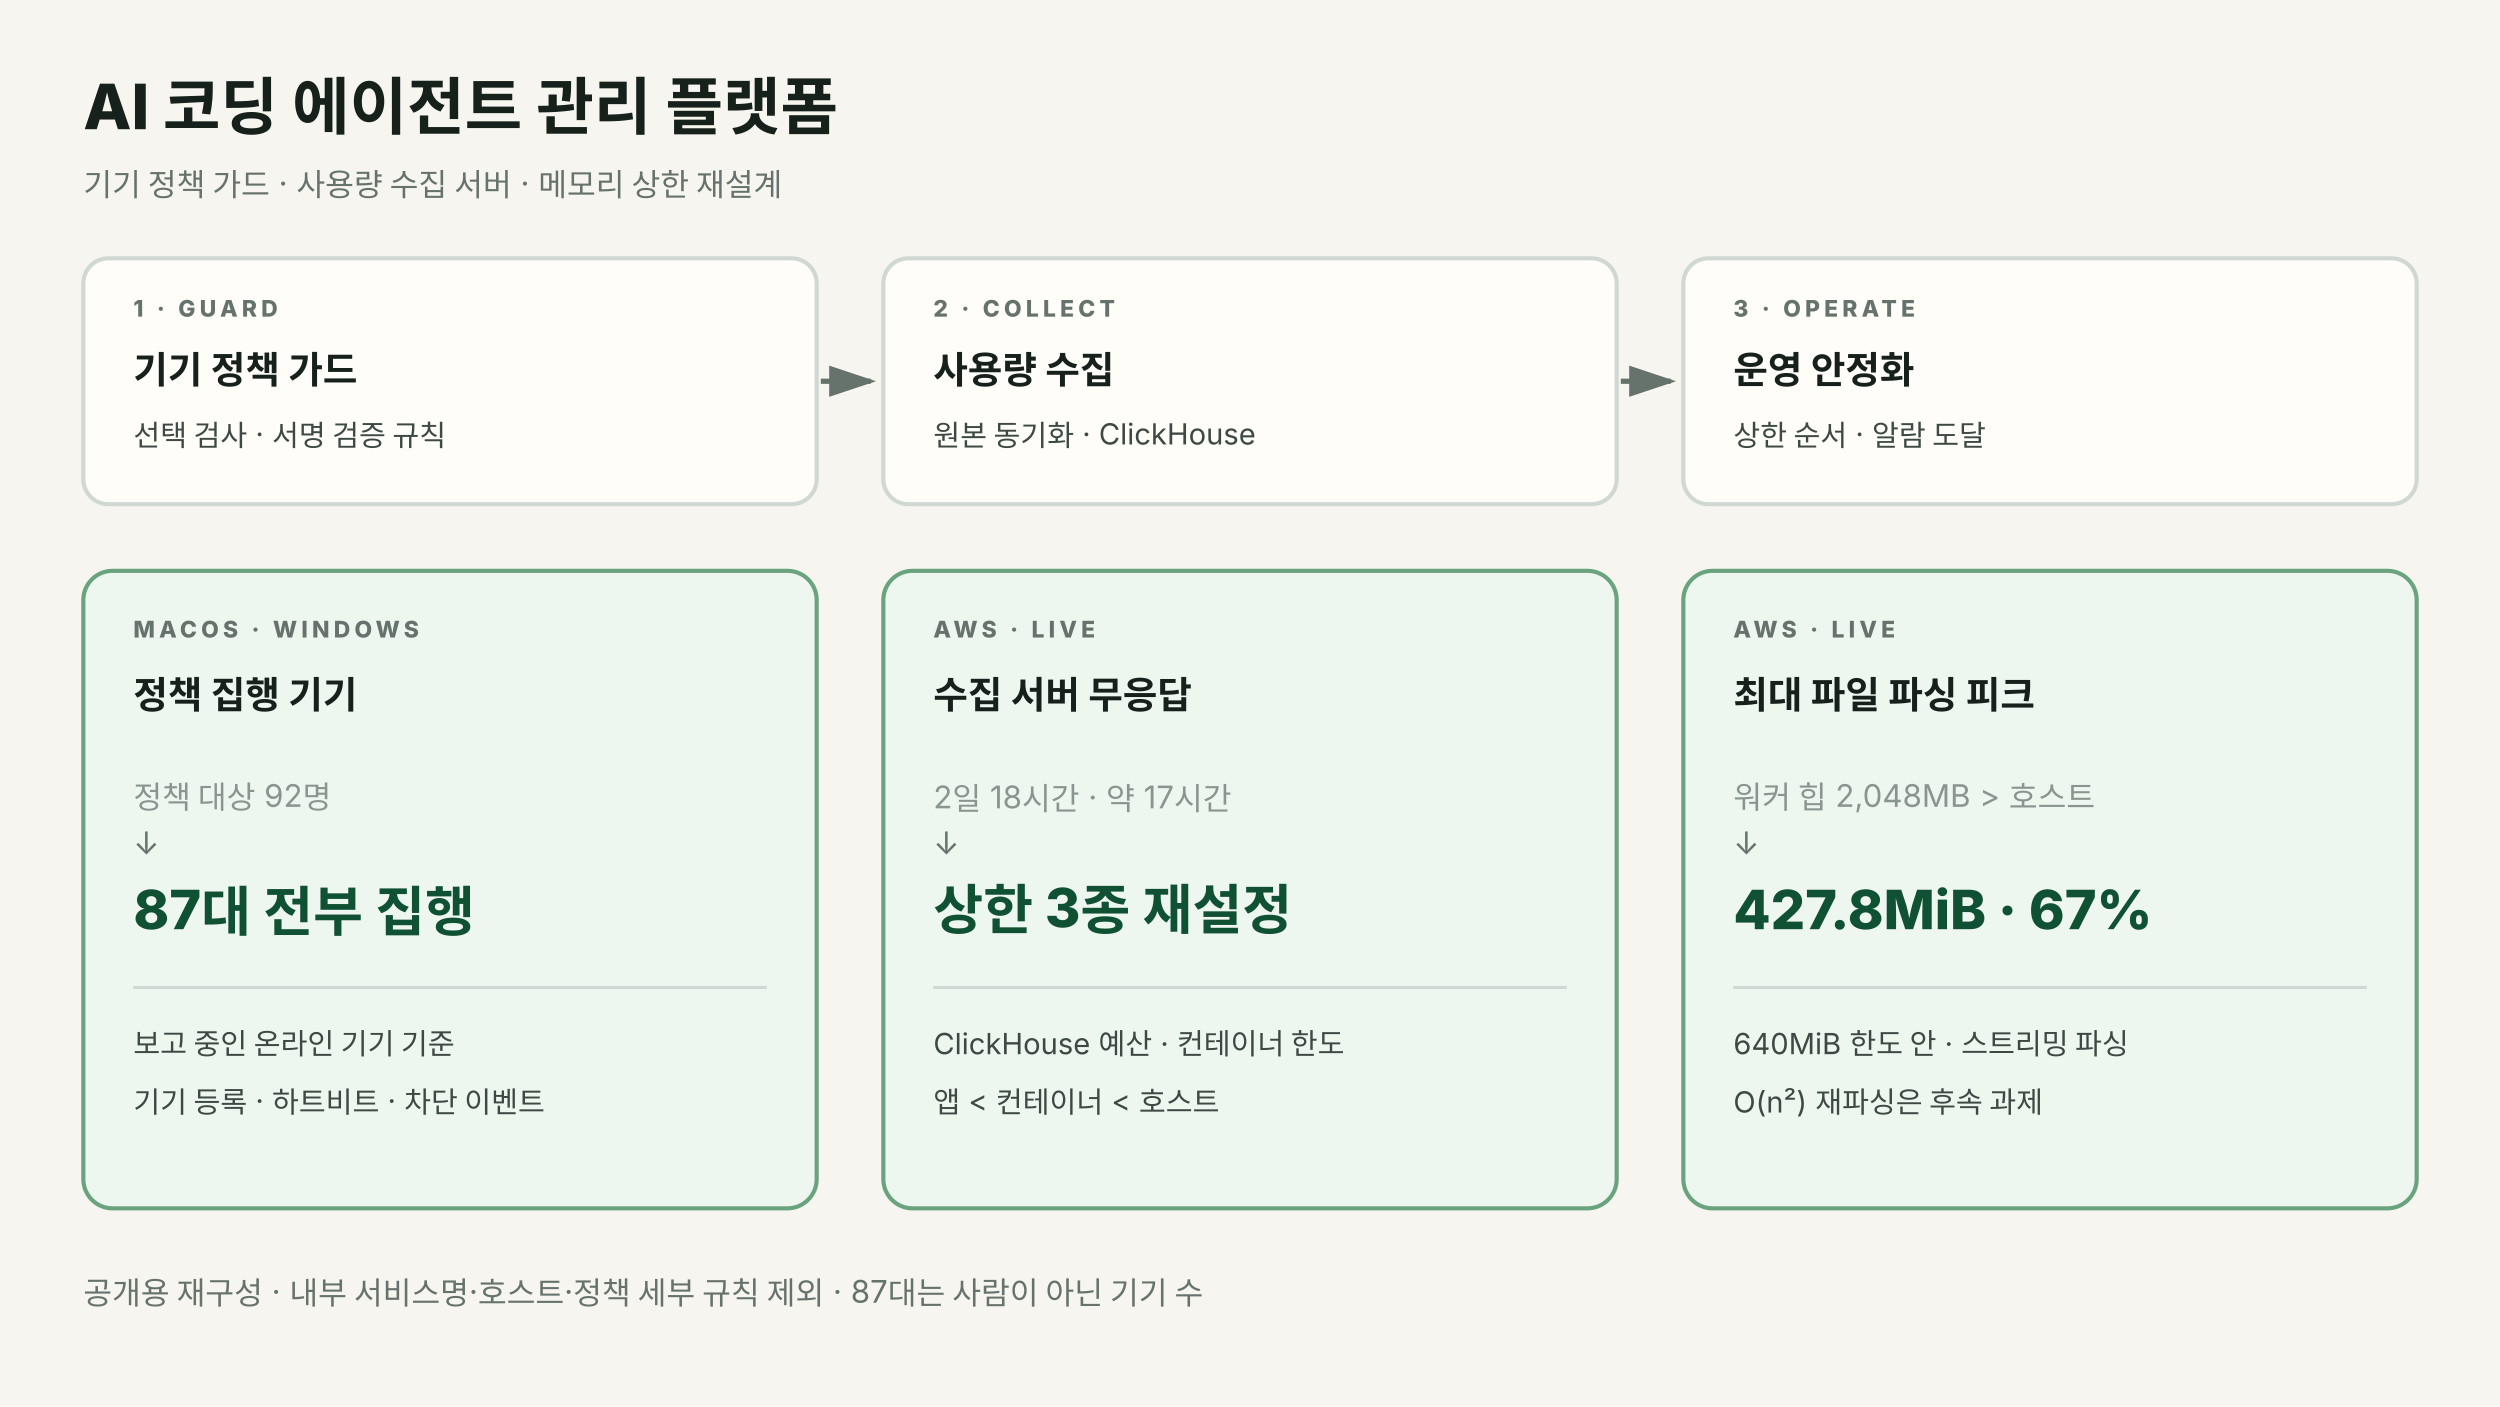
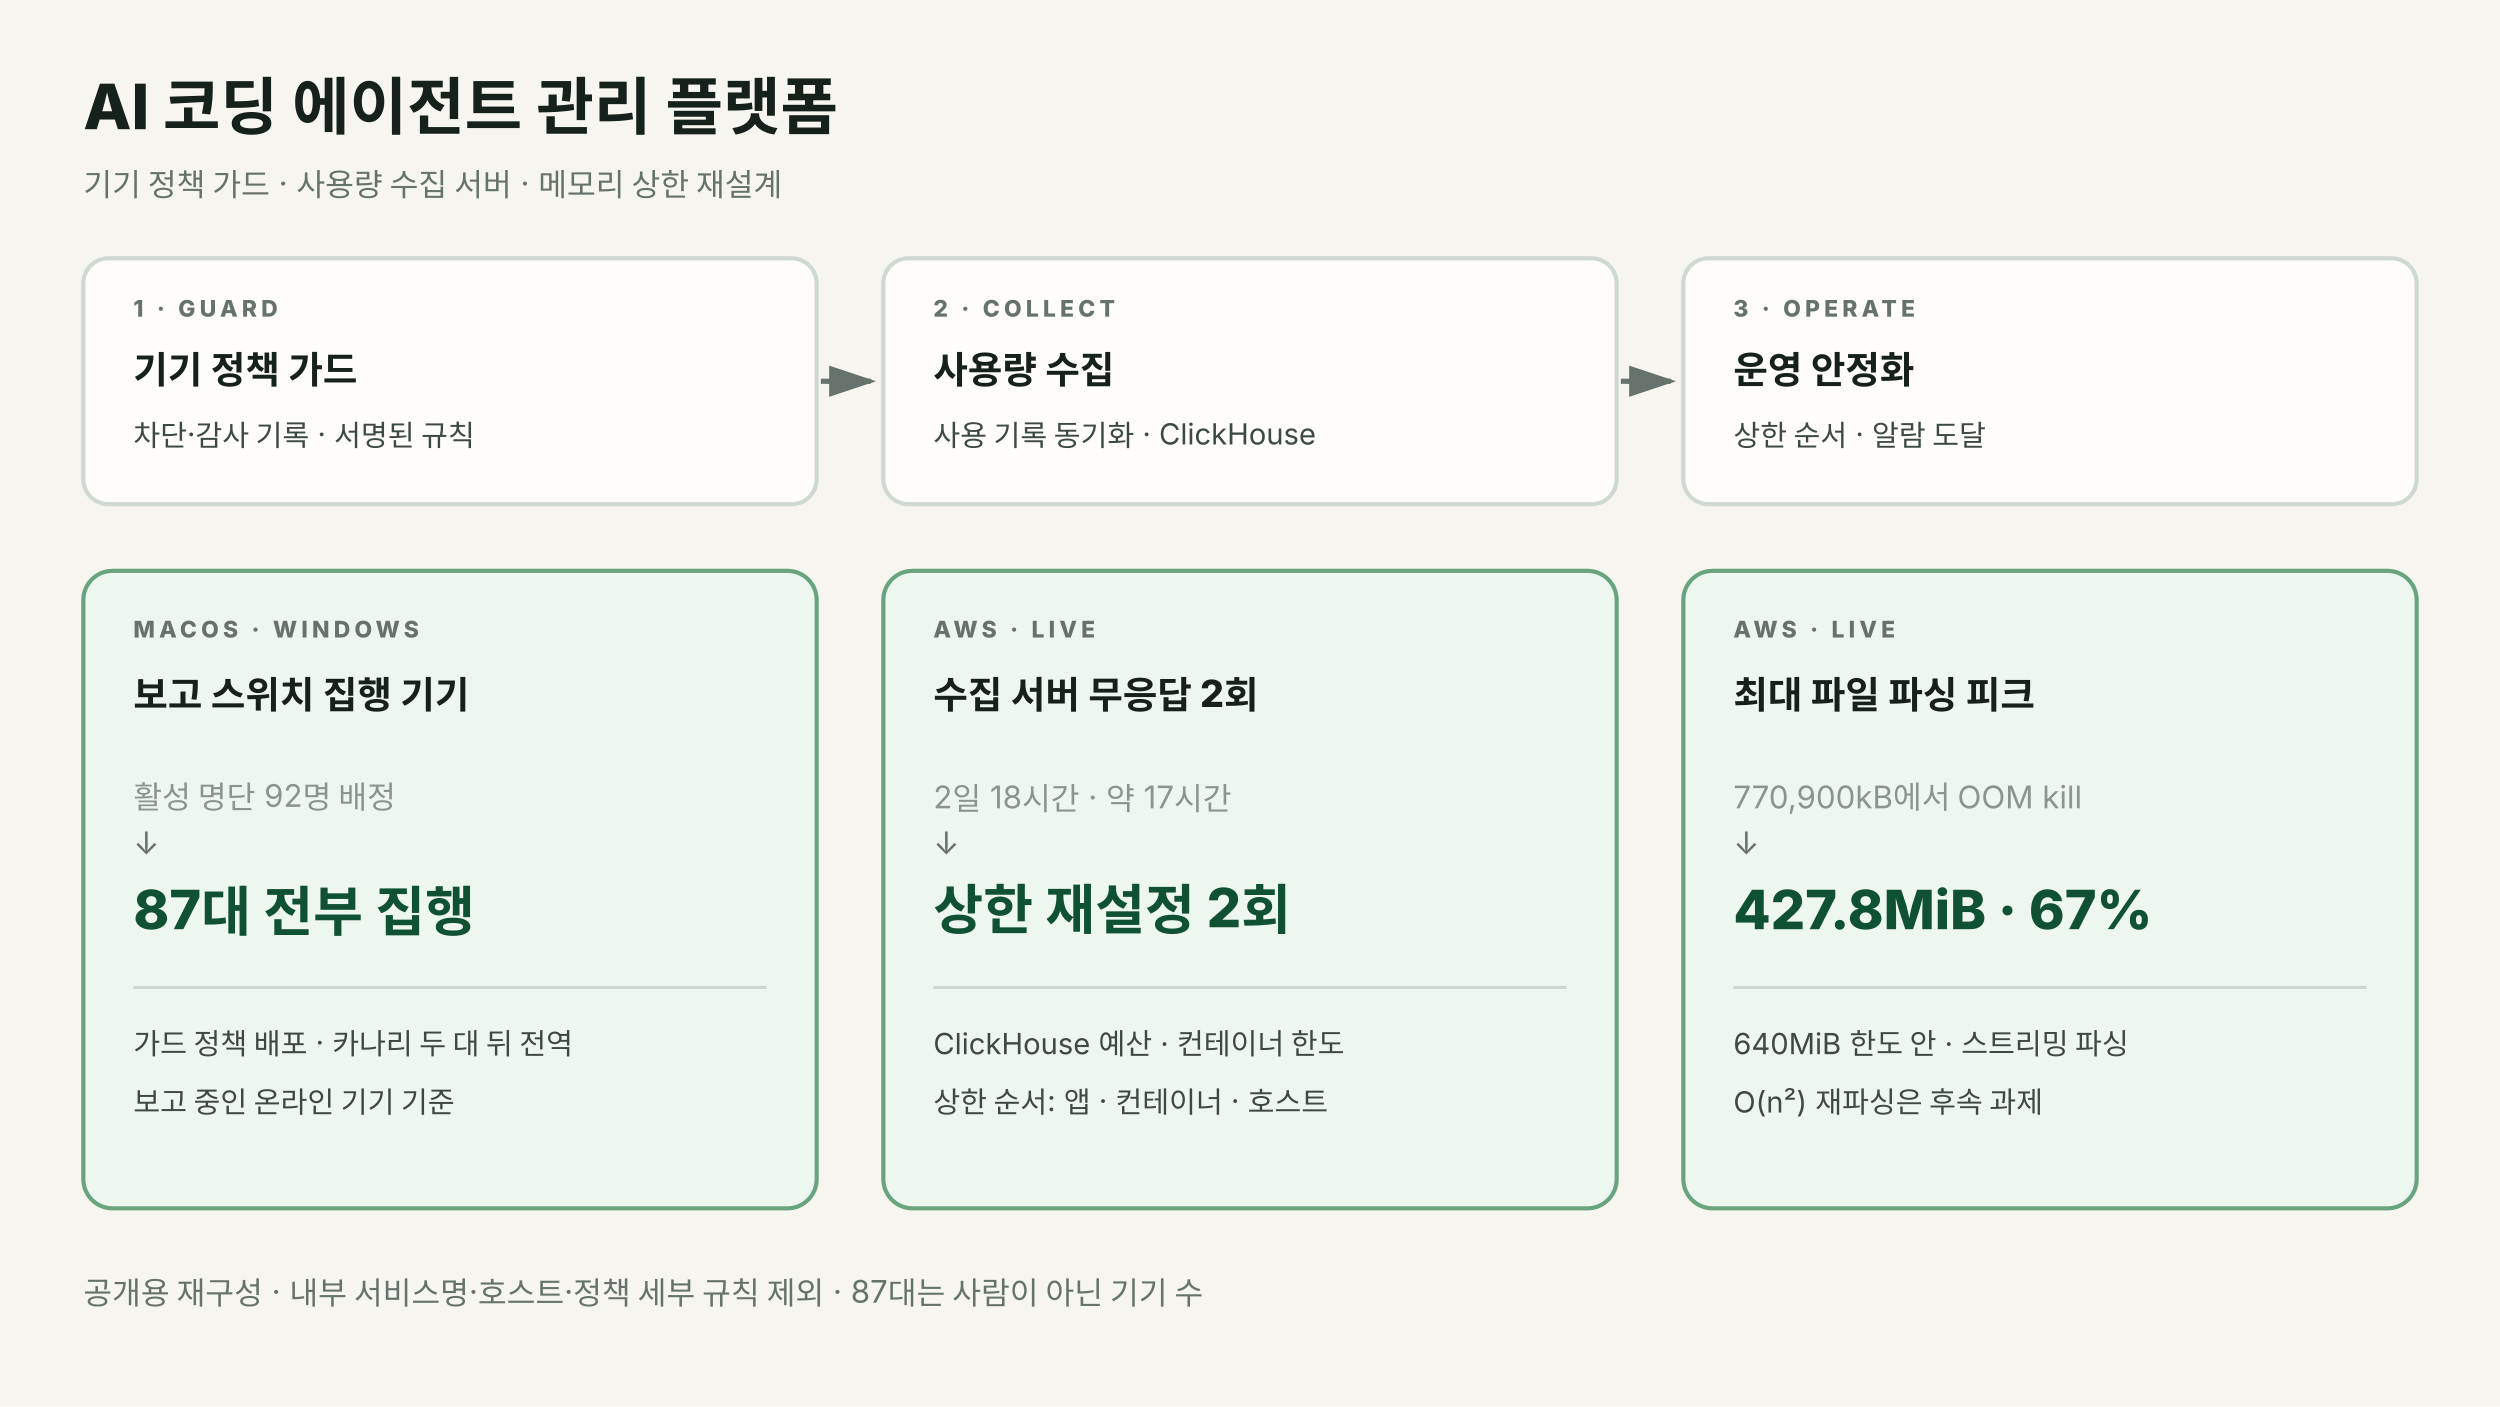
<svg xmlns="http://www.w3.org/2000/svg" width="1200" height="675" viewBox="0 0 1200 675" role="img">
  <defs>
    <marker id="a" markerWidth="10" markerHeight="10" refX="8" refY="3" orient="auto">
      <path d="M0 0v6l9-3z" fill="#66736c" />
    </marker>
    <style>text{font-family:-apple-system,BlinkMacSystemFont,"Segoe UI","Apple SD Gothic Neo","Noto Sans KR",sans-serif;fill:#17211c}.h{font-size:30px;font-weight:800}.s{font-size:15px;fill:#66736c}.k{font-size:11px;font-weight:800;letter-spacing:2px;fill:#66736c}.t{font-size:18px;font-weight:800}.b{font-size:14px;fill:#3d4a43}.was{font-size:15px;fill:#8a958f}.v{font-size:26px;font-weight:800;fill:#0f5132}.box{fill:#fffdfa;stroke:#cfd8d2;stroke-width:2}.hot{fill:#eef6f0;stroke:#6aa47f;stroke-width:2}.ln{stroke:#66736c;stroke-width:2.5;fill:none}</style>
  </defs>
  <rect width="1200" height="675" fill="#f7f5ef" />
  <text x="40" y="62" class="h">AI 코딩 에이전트 관리 플랫폼</text>
  <text x="40" y="94" class="s">기기 정책 가드 · 사용량 수집 서버 · 메모리 상한 재설계</text>
  <rect x="40" y="124" width="352" height="118" rx="12" class="box" />
  <text x="64" y="152" class="k">1 · GUARD</text>
  <text x="64" y="184" class="t">기기 정책 가드</text>
-   <text x="64" y="214" class="b">선택 검사 · 서명 검증 규칙</text>
+   <text x="64" y="214" class="b">차단·감사 기록 · 서명된 규칙</text>
  <path d="M394 183h24" class="ln" marker-end="url(#a)" />
  <rect x="424" y="124" width="352" height="118" rx="12" class="box" />
  <text x="448" y="152" class="k">2 · COLLECT</text>
  <text x="448" y="184" class="t">사용량 수집</text>
-   <text x="448" y="214" class="b">원본 동기화 · ClickHouse</text>
+   <text x="448" y="214" class="b">사용 기록 동기화 · ClickHouse</text>
  <path d="M778 183h24" class="ln" marker-end="url(#a)" />
  <rect x="808" y="124" width="352" height="118" rx="12" class="box" />
  <text x="832" y="152" class="k">3 · OPERATE</text>
  <text x="832" y="184" class="t">운영 안정화</text>
  <text x="832" y="214" class="b">상한 순서 · 알람 도달</text>
  <rect x="40" y="274" width="352" height="306" rx="14" class="hot" />
  <text x="64" y="306" class="k">MACOS · WINDOWS</text>
-   <text x="64" y="340" class="t">정책 집행 기기</text>
-   <text x="64" y="388" class="was">정책 대상 92명</text>
+   <text x="64" y="340" class="t">보고 스위치 집행 기기</text>
+   <text x="64" y="388" class="was">활성 명단 92명 배정</text>
  <text x="64" y="410" class="s">↓</text>
  <text x="64" y="446" class="v">87대 전부 집행</text>
  <path d="M64 474h304" stroke="#cfd8d2" stroke-width="1.5" />
-   <text x="64" y="506" class="b">보고 중인 온라인 기기 기준</text>
-   <text x="64" y="534" class="b">기기 등록 · 하트비트 · 차단 이벤트</text>
+   <text x="64" y="506" class="b">가드 정책 배포 · 카나리 두 대 뒤 전역</text>
+   <text x="64" y="534" class="b">보고 중인 온라인 기기 기준</text>
  <rect x="424" y="274" width="352" height="306" rx="14" class="hot" />
  <text x="448" y="306" class="k">AWS · LIVE</text>
-   <text x="448" y="340" class="t">수집 서버 무응답</text>
+   <text x="448" y="340" class="t">수집 서버 무응답 2회</text>
  <text x="448" y="388" class="was">2일 18시간 · 약 17시간</text>
  <text x="448" y="410" class="s">↓</text>
-   <text x="448" y="446" class="v">상한 3종 재설정</text>
+   <text x="448" y="446" class="v">상한 재설정 2회</text>
  <path d="M448 474h304" stroke="#cfd8d2" stroke-width="1.5" />
  <text x="448" y="506" class="b">ClickHouse 예산 · 컨테이너 한도</text>
-   <text x="448" y="534" class="b">앱 &lt; 컨테이너 &lt; 호스트</text>
+   <text x="448" y="534" class="b">상한 순서: 앱 · 컨테이너 · 호스트</text>
  <rect x="808" y="274" width="352" height="306" rx="14" class="hot" />
  <text x="832" y="306" class="k">AWS · LIVE</text>
  <text x="832" y="340" class="t">최대 파일 파싱 피크</text>
-   <text x="832" y="388" class="was">워커 힙 2,048MB &gt; 호스트</text>
+   <text x="832" y="388" class="was">770,900kB에서 OOM kill</text>
  <text x="832" y="410" class="s">↓</text>
  <text x="832" y="446" class="v">427.8MiB · 67%</text>
  <path d="M832 474h304" stroke="#cfd8d2" stroke-width="1.5" />
  <text x="832" y="506" class="b">640MiB 한도 안 · 스트리밍 파싱</text>
  <text x="832" y="534" class="b">O(n²) 재파싱은 후속 과제</text>
  <text x="40" y="626" class="s">공개용 재구성 · 내부 서비스명·호스트·정책 세부 규칙 제외 · 87대는 사람이 아닌 기기 수</text>
</svg>
